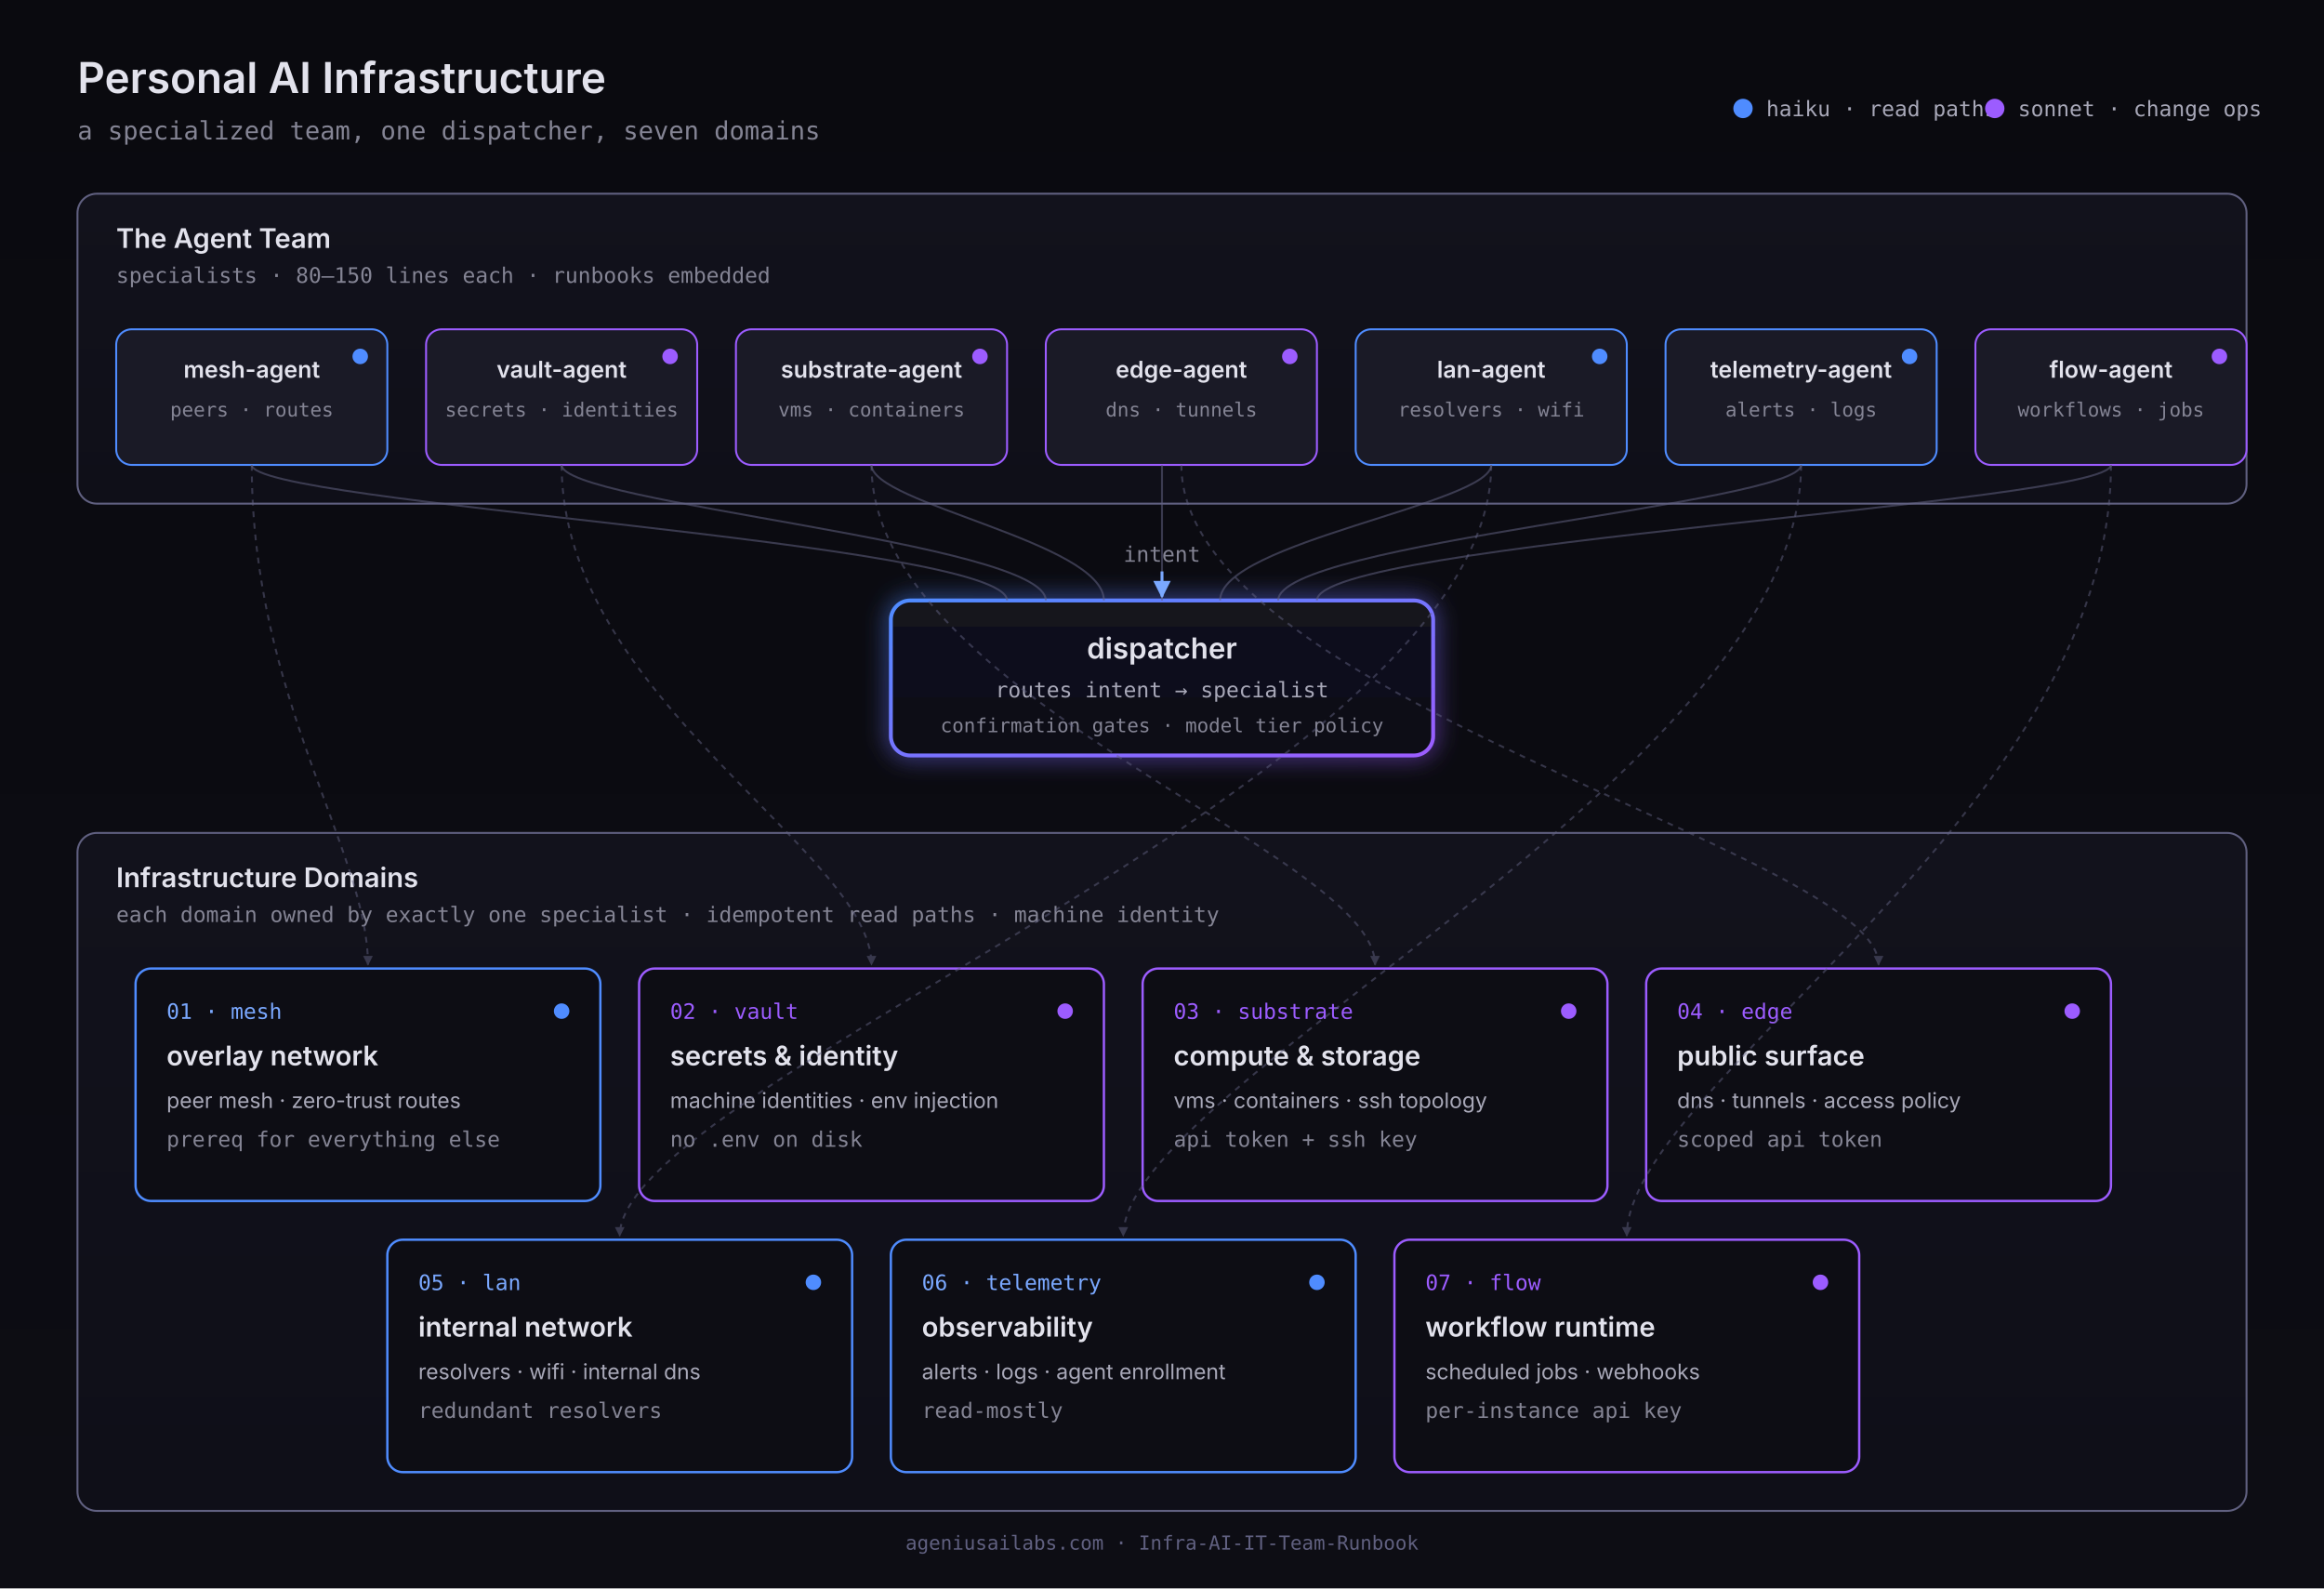
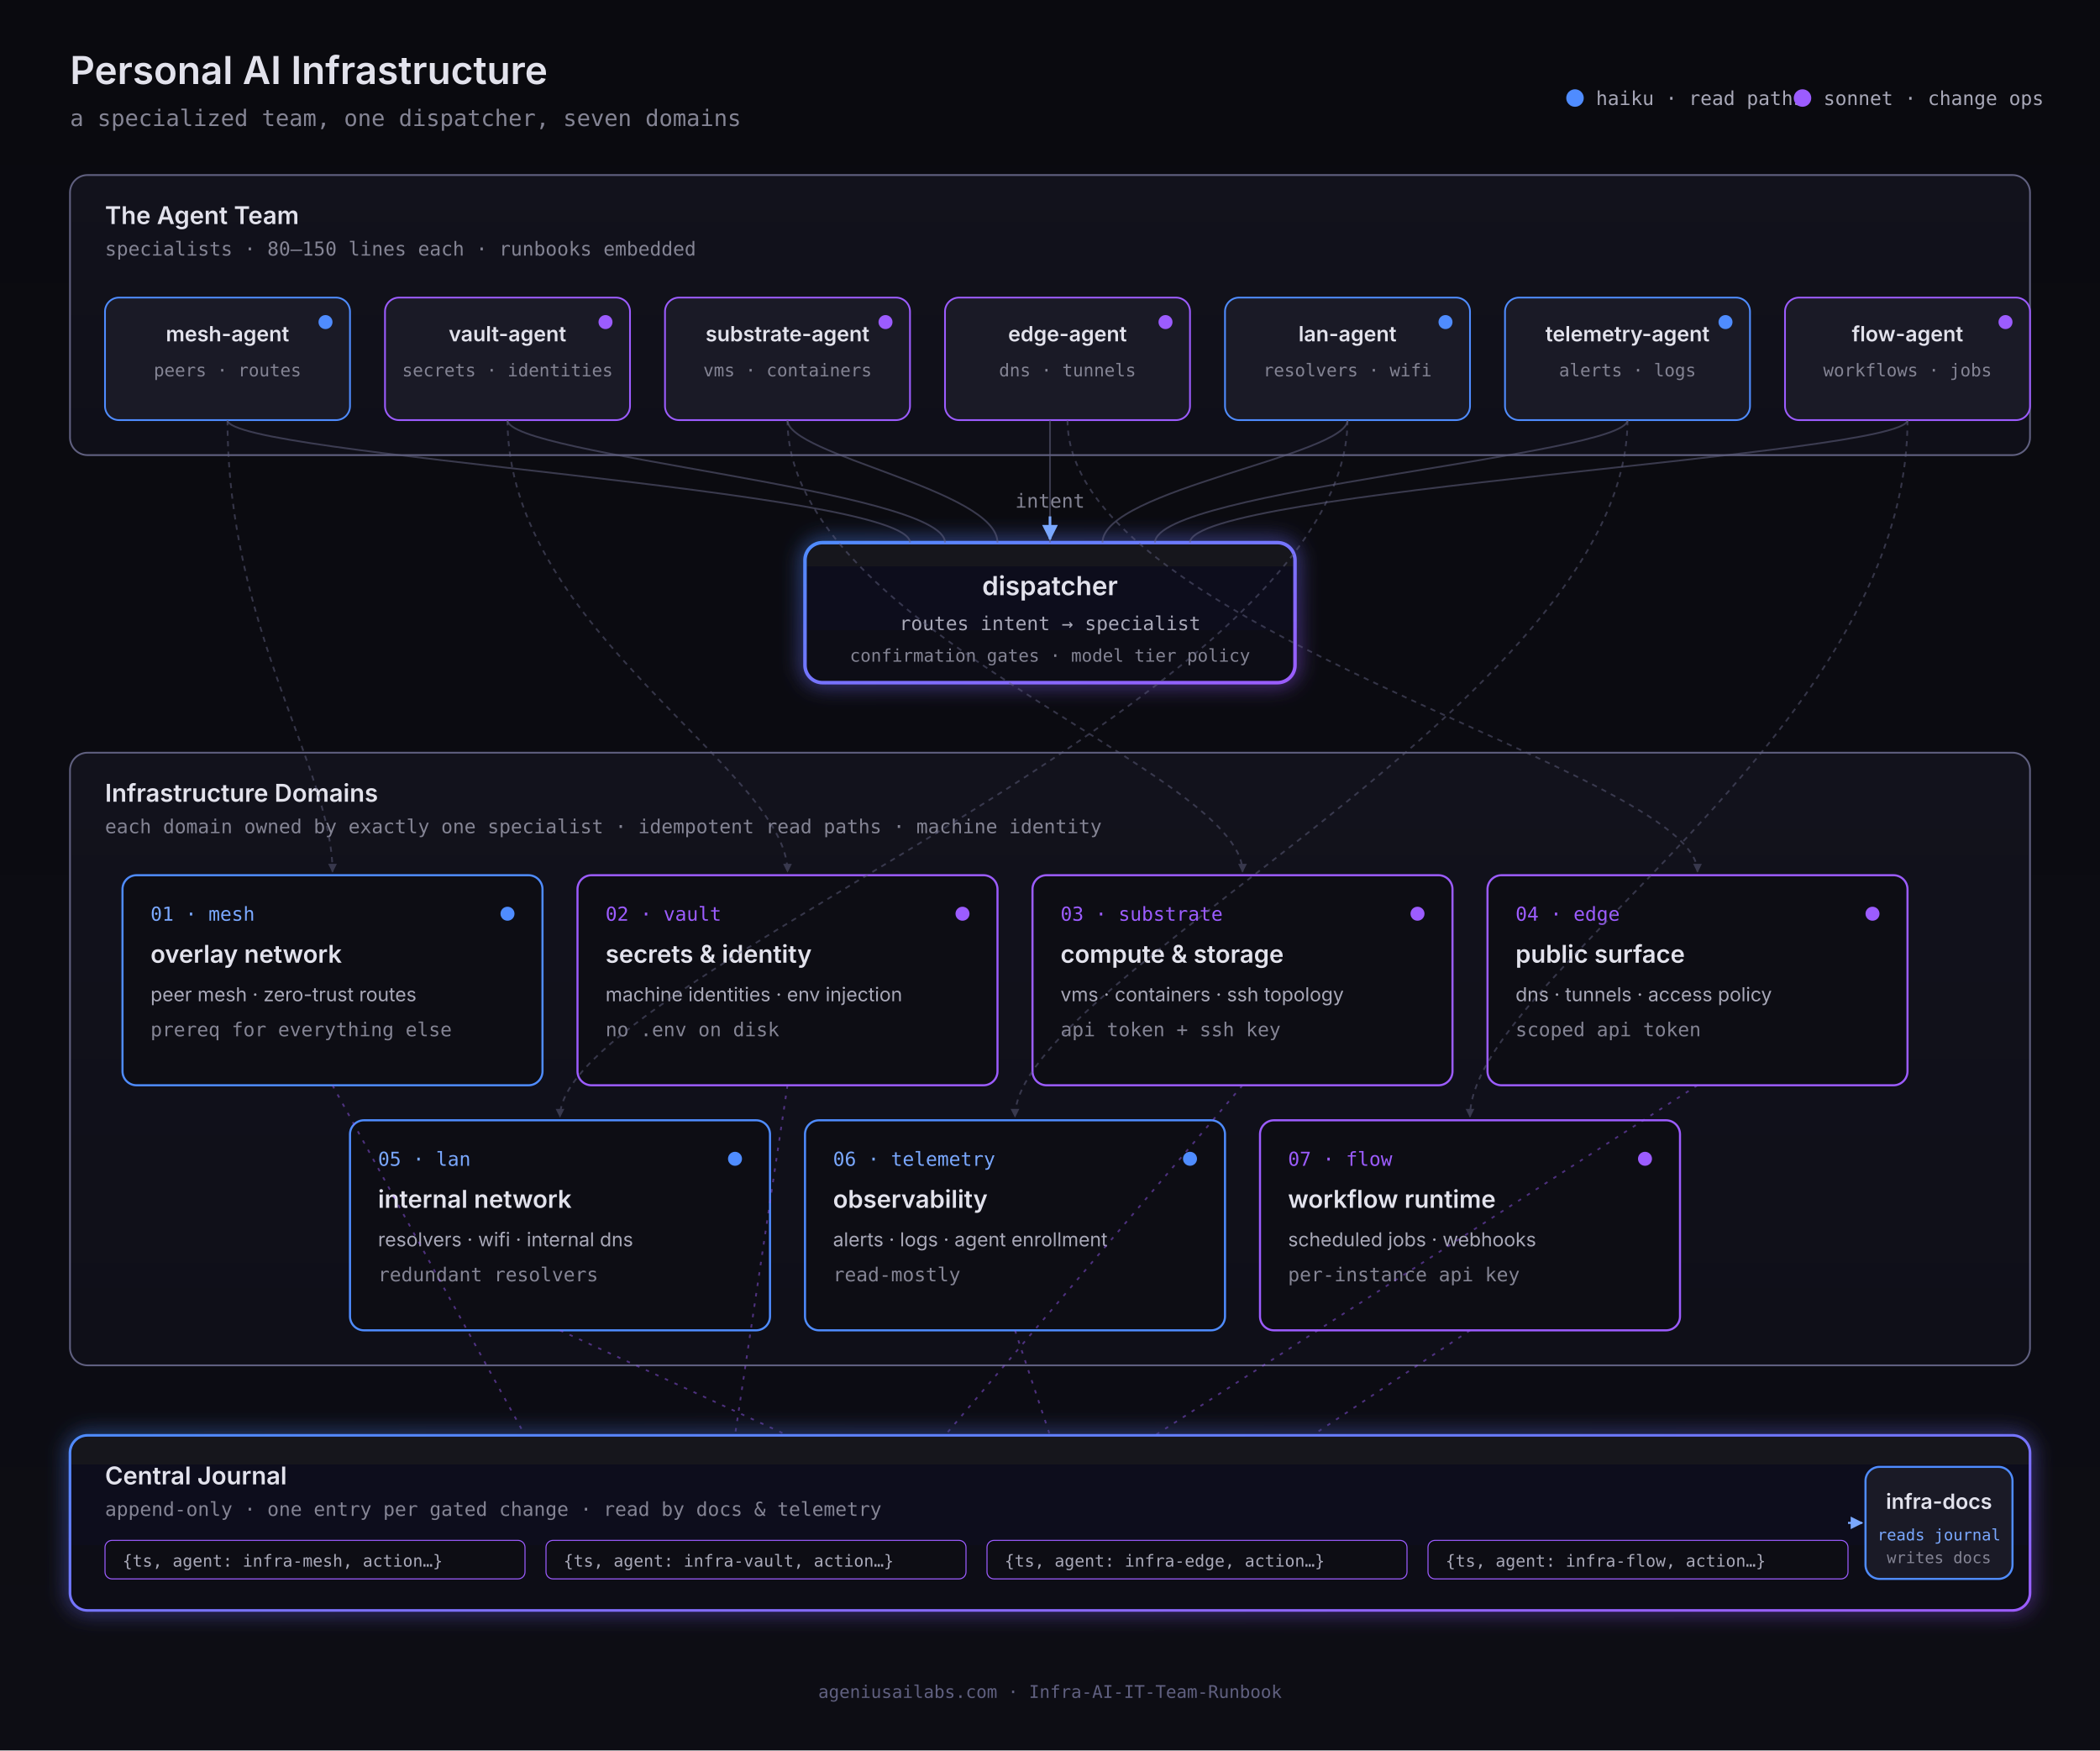
- <svg xmlns="http://www.w3.org/2000/svg" viewBox="0 0 1200 820" role="img" aria-labelledby="diagTitle diagDesc" font-family="Inter, system-ui, sans-serif">
+ <svg xmlns="http://www.w3.org/2000/svg" viewBox="0 0 1200 1000" role="img" aria-labelledby="diagTitle diagDesc" font-family="Inter, system-ui, sans-serif">
  <defs>
    <linearGradient id="bg" x1="0" y1="0" x2="0" y2="1">
      <stop offset="0" stop-color="#0a0a0f" />
      <stop offset="1" stop-color="#0d0d14" />
    </linearGradient>
    <linearGradient id="brand" x1="0" y1="0" x2="1" y2="1">
      <stop offset="0" stop-color="#4f8cff" />
      <stop offset="1" stop-color="#9c5cff" />
    </linearGradient>
    <linearGradient id="panel" x1="0" y1="0" x2="0" y2="1">
      <stop offset="0" stop-color="#12121c" />
      <stop offset="1" stop-color="#0f0f18" />
    </linearGradient>
    <filter id="glow" x="-20%" y="-20%" width="140%" height="140%">
      <feGaussianBlur stdDeviation="6" result="b" />
      <feMerge>
        <feMergeNode in="b" />
        <feMergeNode in="SourceGraphic" />
      </feMerge>
    </filter>
    <marker id="arrow" viewBox="0 0 10 10" refX="9" refY="5" markerWidth="6" markerHeight="6" orient="auto">
      <path d="M0,0 L10,5 L0,10 z" fill="#7aa8ff" />
    </marker>
    <marker id="arrowDim" viewBox="0 0 10 10" refX="9" refY="5" markerWidth="5" markerHeight="5" orient="auto">
      <path d="M0,0 L10,5 L0,10 z" fill="#606080" />
    </marker>
  </defs>
-   <rect width="1200" height="820" fill="url(#bg)" />
+   <rect width="1200" height="1000" fill="url(#bg)" />
  <text x="40" y="48" fill="#e2e2ec" font-size="22" font-weight="600">Personal AI Infrastructure</text>
  <text x="40" y="72" fill="#848494" font-size="13" font-family="JetBrains Mono, ui-monospace, monospace">a specialized team, one dispatcher, seven domains</text>
  <g font-size="11" font-family="JetBrains Mono, ui-monospace, monospace">
    <circle cx="900" cy="56" r="5" fill="#4f8cff" />
    <text x="912" y="60" fill="#a8a8b8">haiku · read paths</text>
    <circle cx="1030" cy="56" r="5" fill="#9c5cff" />
    <text x="1042" y="60" fill="#a8a8b8">sonnet · change ops</text>
  </g>
  <g>
    <rect x="40" y="100" width="1120" height="160" rx="10" fill="url(#panel)" stroke="#606080" stroke-width="1" />
    <text x="60" y="128" fill="#e2e2ec" font-size="14" font-weight="600">The Agent Team</text>
    <text x="60" y="146" fill="#848494" font-size="11" font-family="JetBrains Mono, ui-monospace, monospace">specialists · 80–150 lines each · runbooks embedded</text>
    <g font-size="12">
      <rect x="60" y="170" width="140" height="70" rx="8" fill="#1a1a26" stroke="#4f8cff" stroke-width="1" />
      <text x="130" y="195" text-anchor="middle" fill="#e2e2ec" font-weight="600">mesh-agent</text>
      <text x="130" y="215" text-anchor="middle" fill="#848494" font-size="10" font-family="JetBrains Mono, monospace">peers · routes</text>
      <circle cx="186" cy="184" r="4" fill="#4f8cff" />
      <rect x="220" y="170" width="140" height="70" rx="8" fill="#1a1a26" stroke="#9c5cff" stroke-width="1" />
      <text x="290" y="195" text-anchor="middle" fill="#e2e2ec" font-weight="600">vault-agent</text>
      <text x="290" y="215" text-anchor="middle" fill="#848494" font-size="10" font-family="JetBrains Mono, monospace">secrets · identities</text>
      <circle cx="346" cy="184" r="4" fill="#9c5cff" />
      <rect x="380" y="170" width="140" height="70" rx="8" fill="#1a1a26" stroke="#9c5cff" stroke-width="1" />
      <text x="450" y="195" text-anchor="middle" fill="#e2e2ec" font-weight="600">substrate-agent</text>
      <text x="450" y="215" text-anchor="middle" fill="#848494" font-size="10" font-family="JetBrains Mono, monospace">vms · containers</text>
      <circle cx="506" cy="184" r="4" fill="#9c5cff" />
      <rect x="540" y="170" width="140" height="70" rx="8" fill="#1a1a26" stroke="#9c5cff" stroke-width="1" />
      <text x="610" y="195" text-anchor="middle" fill="#e2e2ec" font-weight="600">edge-agent</text>
      <text x="610" y="215" text-anchor="middle" fill="#848494" font-size="10" font-family="JetBrains Mono, monospace">dns · tunnels</text>
      <circle cx="666" cy="184" r="4" fill="#9c5cff" />
      <rect x="700" y="170" width="140" height="70" rx="8" fill="#1a1a26" stroke="#4f8cff" stroke-width="1" />
      <text x="770" y="195" text-anchor="middle" fill="#e2e2ec" font-weight="600">lan-agent</text>
      <text x="770" y="215" text-anchor="middle" fill="#848494" font-size="10" font-family="JetBrains Mono, monospace">resolvers · wifi</text>
      <circle cx="826" cy="184" r="4" fill="#4f8cff" />
      <rect x="860" y="170" width="140" height="70" rx="8" fill="#1a1a26" stroke="#4f8cff" stroke-width="1" />
      <text x="930" y="195" text-anchor="middle" fill="#e2e2ec" font-weight="600">telemetry-agent</text>
      <text x="930" y="215" text-anchor="middle" fill="#848494" font-size="10" font-family="JetBrains Mono, monospace">alerts · logs</text>
      <circle cx="986" cy="184" r="4" fill="#4f8cff" />
      <rect x="1020" y="170" width="140" height="70" rx="8" fill="#1a1a26" stroke="#9c5cff" stroke-width="1" />
      <text x="1090" y="195" text-anchor="middle" fill="#e2e2ec" font-weight="600">flow-agent</text>
      <text x="1090" y="215" text-anchor="middle" fill="#848494" font-size="10" font-family="JetBrains Mono, monospace">workflows · jobs</text>
      <circle cx="1146" cy="184" r="4" fill="#9c5cff" />
    </g>
  </g>
  <g>
    <rect x="460" y="310" width="280" height="80" rx="10" fill="url(#panel)" stroke="url(#brand)" stroke-width="2" filter="url(#glow)" />
    <text x="600" y="340" text-anchor="middle" fill="#e2e2ec" font-size="15" font-weight="600">dispatcher</text>
    <text x="600" y="360" text-anchor="middle" fill="#a8a8b8" font-size="11" font-family="JetBrains Mono, monospace">routes intent → specialist</text>
    <text x="600" y="378" text-anchor="middle" fill="#848494" font-size="10" font-family="JetBrains Mono, monospace">confirmation gates · model tier policy</text>
  </g>
  <g stroke="#606080" stroke-width="1" fill="none" opacity="0.55">
    <path d="M520,310 C520,280 130,260 130,240" />
    <path d="M540,310 C540,280 290,260 290,240" />
    <path d="M570,310 C570,280 450,260 450,240" />
    <path d="M600,310 L600,240" />
    <path d="M630,310 C630,280 770,260 770,240" />
    <path d="M660,310 C660,280 930,260 930,240" />
    <path d="M680,310 C680,280 1090,260 1090,240" />
  </g>
  <g>
    <text x="600" y="290" text-anchor="middle" fill="#848494" font-size="11" font-family="JetBrains Mono, monospace">intent</text>
    <path d="M600,295 L600,308" stroke="#7aa8ff" stroke-width="1.5" marker-end="url(#arrow)" fill="none" />
  </g>
  <g>
    <rect x="40" y="430" width="1120" height="350" rx="10" fill="url(#panel)" stroke="#606080" stroke-width="1" />
    <text x="60" y="458" fill="#e2e2ec" font-size="14" font-weight="600">Infrastructure Domains</text>
    <text x="60" y="476" fill="#848494" font-size="11" font-family="JetBrains Mono, monospace">each domain owned by exactly one specialist · idempotent read paths · machine identity</text>
    <g font-size="12">
      <g transform="translate(70,500)">
        <rect width="240" height="120" rx="8" fill="#0d0d14" stroke="#4f8cff" stroke-width="1.2" />
        <text x="16" y="26" fill="#7aa8ff" font-size="11" font-family="JetBrains Mono, monospace">01 · mesh</text>
        <text x="16" y="50" fill="#e2e2ec" font-size="14" font-weight="600">overlay network</text>
        <text x="16" y="72" fill="#a8a8b8" font-size="11">peer mesh · zero-trust routes</text>
        <text x="16" y="92" fill="#848494" font-size="11" font-family="JetBrains Mono, monospace">prereq for everything else</text>
        <circle cx="220" cy="22" r="4" fill="#4f8cff" />
      </g>
      <g transform="translate(330,500)">
        <rect width="240" height="120" rx="8" fill="#0d0d14" stroke="#9c5cff" stroke-width="1.2" />
        <text x="16" y="26" fill="#9c5cff" font-size="11" font-family="JetBrains Mono, monospace">02 · vault</text>
        <text x="16" y="50" fill="#e2e2ec" font-size="14" font-weight="600">secrets &amp; identity</text>
        <text x="16" y="72" fill="#a8a8b8" font-size="11">machine identities · env injection</text>
        <text x="16" y="92" fill="#848494" font-size="11" font-family="JetBrains Mono, monospace">no .env on disk</text>
        <circle cx="220" cy="22" r="4" fill="#9c5cff" />
      </g>
      <g transform="translate(590,500)">
        <rect width="240" height="120" rx="8" fill="#0d0d14" stroke="#9c5cff" stroke-width="1.2" />
        <text x="16" y="26" fill="#9c5cff" font-size="11" font-family="JetBrains Mono, monospace">03 · substrate</text>
        <text x="16" y="50" fill="#e2e2ec" font-size="14" font-weight="600">compute &amp; storage</text>
        <text x="16" y="72" fill="#a8a8b8" font-size="11">vms · containers · ssh topology</text>
        <text x="16" y="92" fill="#848494" font-size="11" font-family="JetBrains Mono, monospace">api token + ssh key</text>
        <circle cx="220" cy="22" r="4" fill="#9c5cff" />
      </g>
      <g transform="translate(850,500)">
        <rect width="240" height="120" rx="8" fill="#0d0d14" stroke="#9c5cff" stroke-width="1.2" />
        <text x="16" y="26" fill="#9c5cff" font-size="11" font-family="JetBrains Mono, monospace">04 · edge</text>
        <text x="16" y="50" fill="#e2e2ec" font-size="14" font-weight="600">public surface</text>
        <text x="16" y="72" fill="#a8a8b8" font-size="11">dns · tunnels · access policy</text>
        <text x="16" y="92" fill="#848494" font-size="11" font-family="JetBrains Mono, monospace">scoped api token</text>
        <circle cx="220" cy="22" r="4" fill="#9c5cff" />
      </g>
    </g>
    <g font-size="12">
      <g transform="translate(200,640)">
        <rect width="240" height="120" rx="8" fill="#0d0d14" stroke="#4f8cff" stroke-width="1.2" />
        <text x="16" y="26" fill="#7aa8ff" font-size="11" font-family="JetBrains Mono, monospace">05 · lan</text>
        <text x="16" y="50" fill="#e2e2ec" font-size="14" font-weight="600">internal network</text>
        <text x="16" y="72" fill="#a8a8b8" font-size="11">resolvers · wifi · internal dns</text>
        <text x="16" y="92" fill="#848494" font-size="11" font-family="JetBrains Mono, monospace">redundant resolvers</text>
        <circle cx="220" cy="22" r="4" fill="#4f8cff" />
      </g>
      <g transform="translate(460,640)">
        <rect width="240" height="120" rx="8" fill="#0d0d14" stroke="#4f8cff" stroke-width="1.2" />
        <text x="16" y="26" fill="#7aa8ff" font-size="11" font-family="JetBrains Mono, monospace">06 · telemetry</text>
        <text x="16" y="50" fill="#e2e2ec" font-size="14" font-weight="600">observability</text>
        <text x="16" y="72" fill="#a8a8b8" font-size="11">alerts · logs · agent enrollment</text>
        <text x="16" y="92" fill="#848494" font-size="11" font-family="JetBrains Mono, monospace">read-mostly</text>
        <circle cx="220" cy="22" r="4" fill="#4f8cff" />
      </g>
      <g transform="translate(720,640)">
        <rect width="240" height="120" rx="8" fill="#0d0d14" stroke="#9c5cff" stroke-width="1.2" />
        <text x="16" y="26" fill="#9c5cff" font-size="11" font-family="JetBrains Mono, monospace">07 · flow</text>
        <text x="16" y="50" fill="#e2e2ec" font-size="14" font-weight="600">workflow runtime</text>
        <text x="16" y="72" fill="#a8a8b8" font-size="11">scheduled jobs · webhooks</text>
        <text x="16" y="92" fill="#848494" font-size="11" font-family="JetBrains Mono, monospace">per-instance api key</text>
        <circle cx="220" cy="22" r="4" fill="#9c5cff" />
      </g>
    </g>
  </g>
  <g stroke="#606080" stroke-width="1" fill="none" opacity="0.5" stroke-dasharray="3 3" marker-end="url(#arrowDim)">
    <path d="M130,240 C130,360 190,440 190,498" />
    <path d="M290,240 C290,360 450,440 450,498" />
    <path d="M450,240 C450,360 710,440 710,498" />
    <path d="M610,240 C610,360 970,440 970,498" />
    <path d="M770,240 C770,400 320,560 320,638" />
    <path d="M930,240 C930,400 580,560 580,638" />
    <path d="M1090,240 C1090,420 840,560 840,638" />
  </g>
-   <text x="600" y="800" text-anchor="middle" fill="#606080" font-size="10" font-family="JetBrains Mono, monospace">ageniusailabs.com · Infra-AI-IT-Team-Runbook</text>
+   <g>
+     <g stroke="#9c5cff" stroke-width="1" fill="none" opacity="0.45" stroke-dasharray="2 4">
+       <path d="M190,620 L300,820" />
+       <path d="M450,620 L420,820" />
+       <path d="M710,620 L540,820" />
+       <path d="M970,620 L660,820" />
+       <path d="M320,760 L450,820" />
+       <path d="M580,760 L600,820" />
+       <path d="M840,760 L750,820" />
+     </g>
+     <rect x="40" y="820" width="1120" height="100" rx="10" fill="url(#panel)" stroke="url(#brand)" stroke-width="1.5" filter="url(#glow)" />
+     <text x="60" y="848" fill="#e2e2ec" font-size="14" font-weight="600">Central Journal</text>
+     <text x="60" y="866" fill="#848494" font-size="11" font-family="JetBrains Mono, ui-monospace, monospace">append-only · one entry per gated change · read by docs &amp; telemetry</text>
+     <g font-family="JetBrains Mono, ui-monospace, monospace" font-size="9.5">
+       <rect x="60" y="880" width="240" height="22" rx="4" fill="#0d0d14" stroke="#9c5cff" stroke-width="0.6" />
+       <text x="70" y="895" fill="#a8a8b8">{ts, agent: infra-mesh, action…}</text>
+       <rect x="312" y="880" width="240" height="22" rx="4" fill="#0d0d14" stroke="#9c5cff" stroke-width="0.6" />
+       <text x="322" y="895" fill="#a8a8b8">{ts, agent: infra-vault, action…}</text>
+       <rect x="564" y="880" width="240" height="22" rx="4" fill="#0d0d14" stroke="#9c5cff" stroke-width="0.6" />
+       <text x="574" y="895" fill="#a8a8b8">{ts, agent: infra-edge, action…}</text>
+       <rect x="816" y="880" width="240" height="22" rx="4" fill="#0d0d14" stroke="#9c5cff" stroke-width="0.6" />
+       <text x="826" y="895" fill="#a8a8b8">{ts, agent: infra-flow, action…}</text>
+     </g>
+     <g>
+       <rect x="1066" y="838" width="84" height="64" rx="8" fill="#1a1a26" stroke="#4f8cff" stroke-width="1.2" />
+       <text x="1108" y="862" text-anchor="middle" fill="#e2e2ec" font-size="12" font-weight="600">infra-docs</text>
+       <text x="1108" y="880" text-anchor="middle" fill="#7aa8ff" font-size="9" font-family="JetBrains Mono, monospace">reads journal</text>
+       <text x="1108" y="893" text-anchor="middle" fill="#848494" font-size="9" font-family="JetBrains Mono, monospace">writes docs</text>
+     </g>
+     <path d="M1056,870 L1064,870" stroke="#7aa8ff" stroke-width="1.2" marker-end="url(#arrow)" fill="none" />
+   </g>
+   <text x="600" y="970" text-anchor="middle" fill="#606080" font-size="10" font-family="JetBrains Mono, monospace">ageniusailabs.com · Infra-AI-IT-Team-Runbook</text>
</svg>
